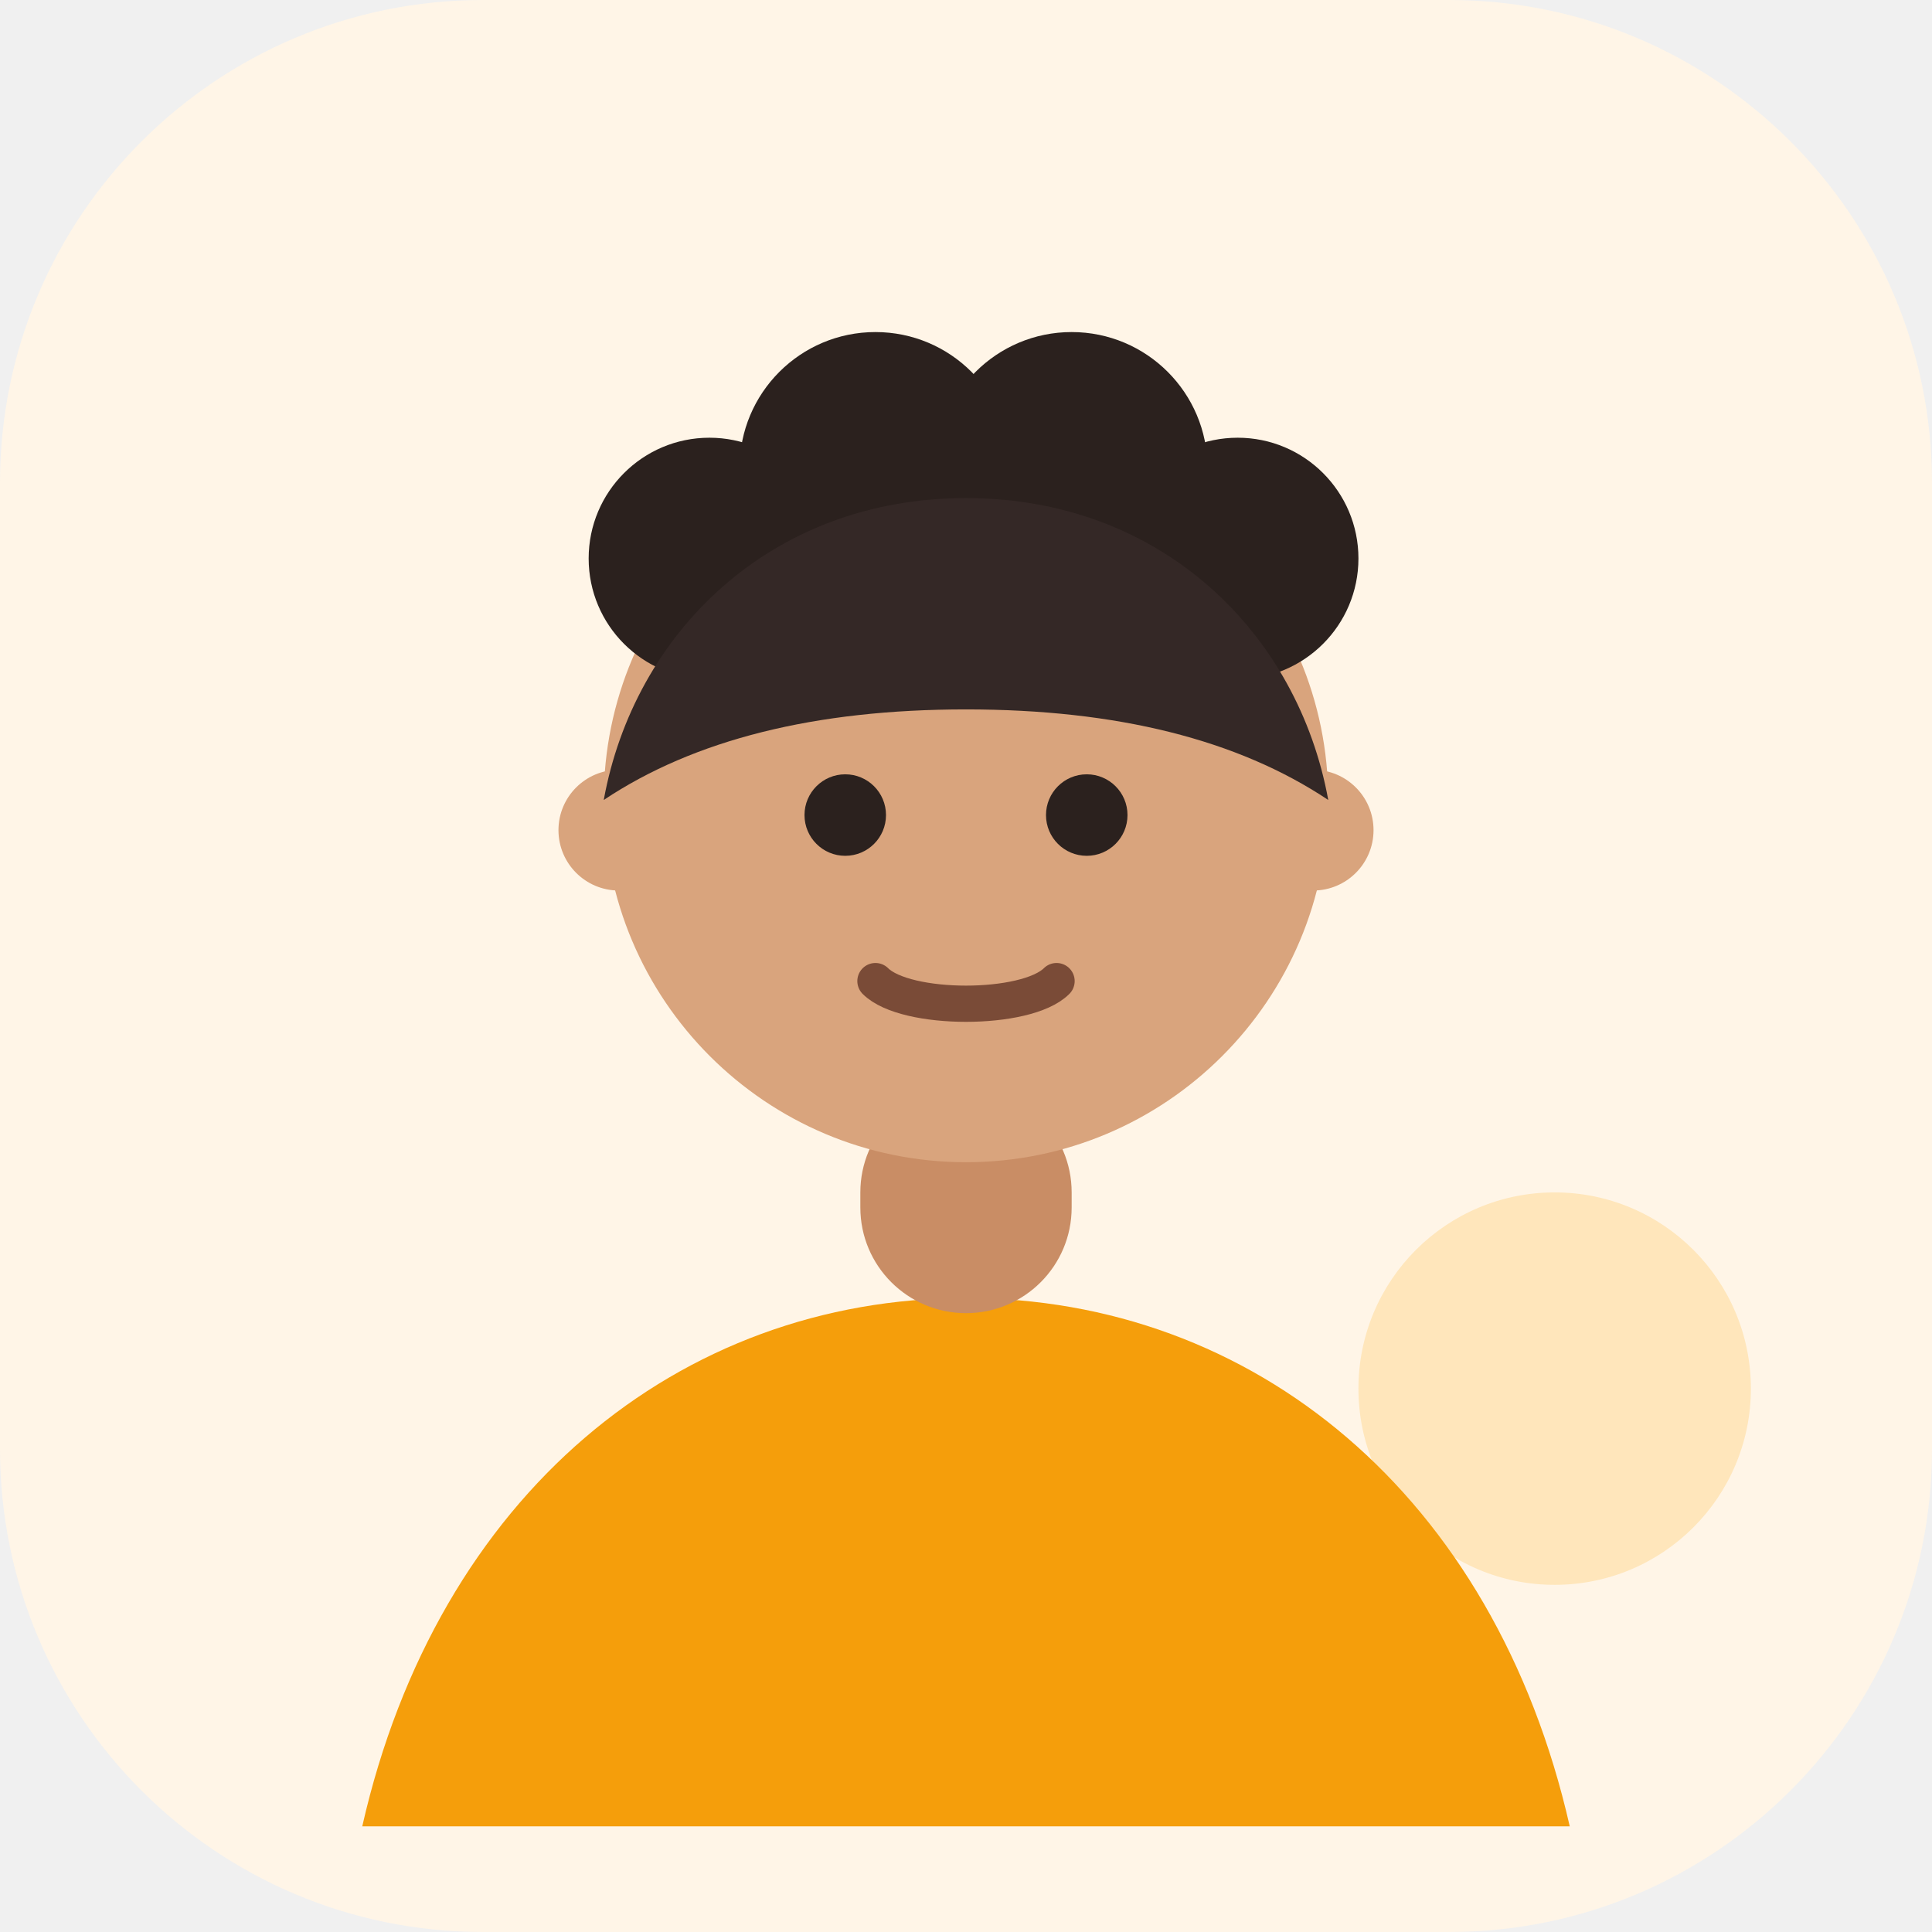
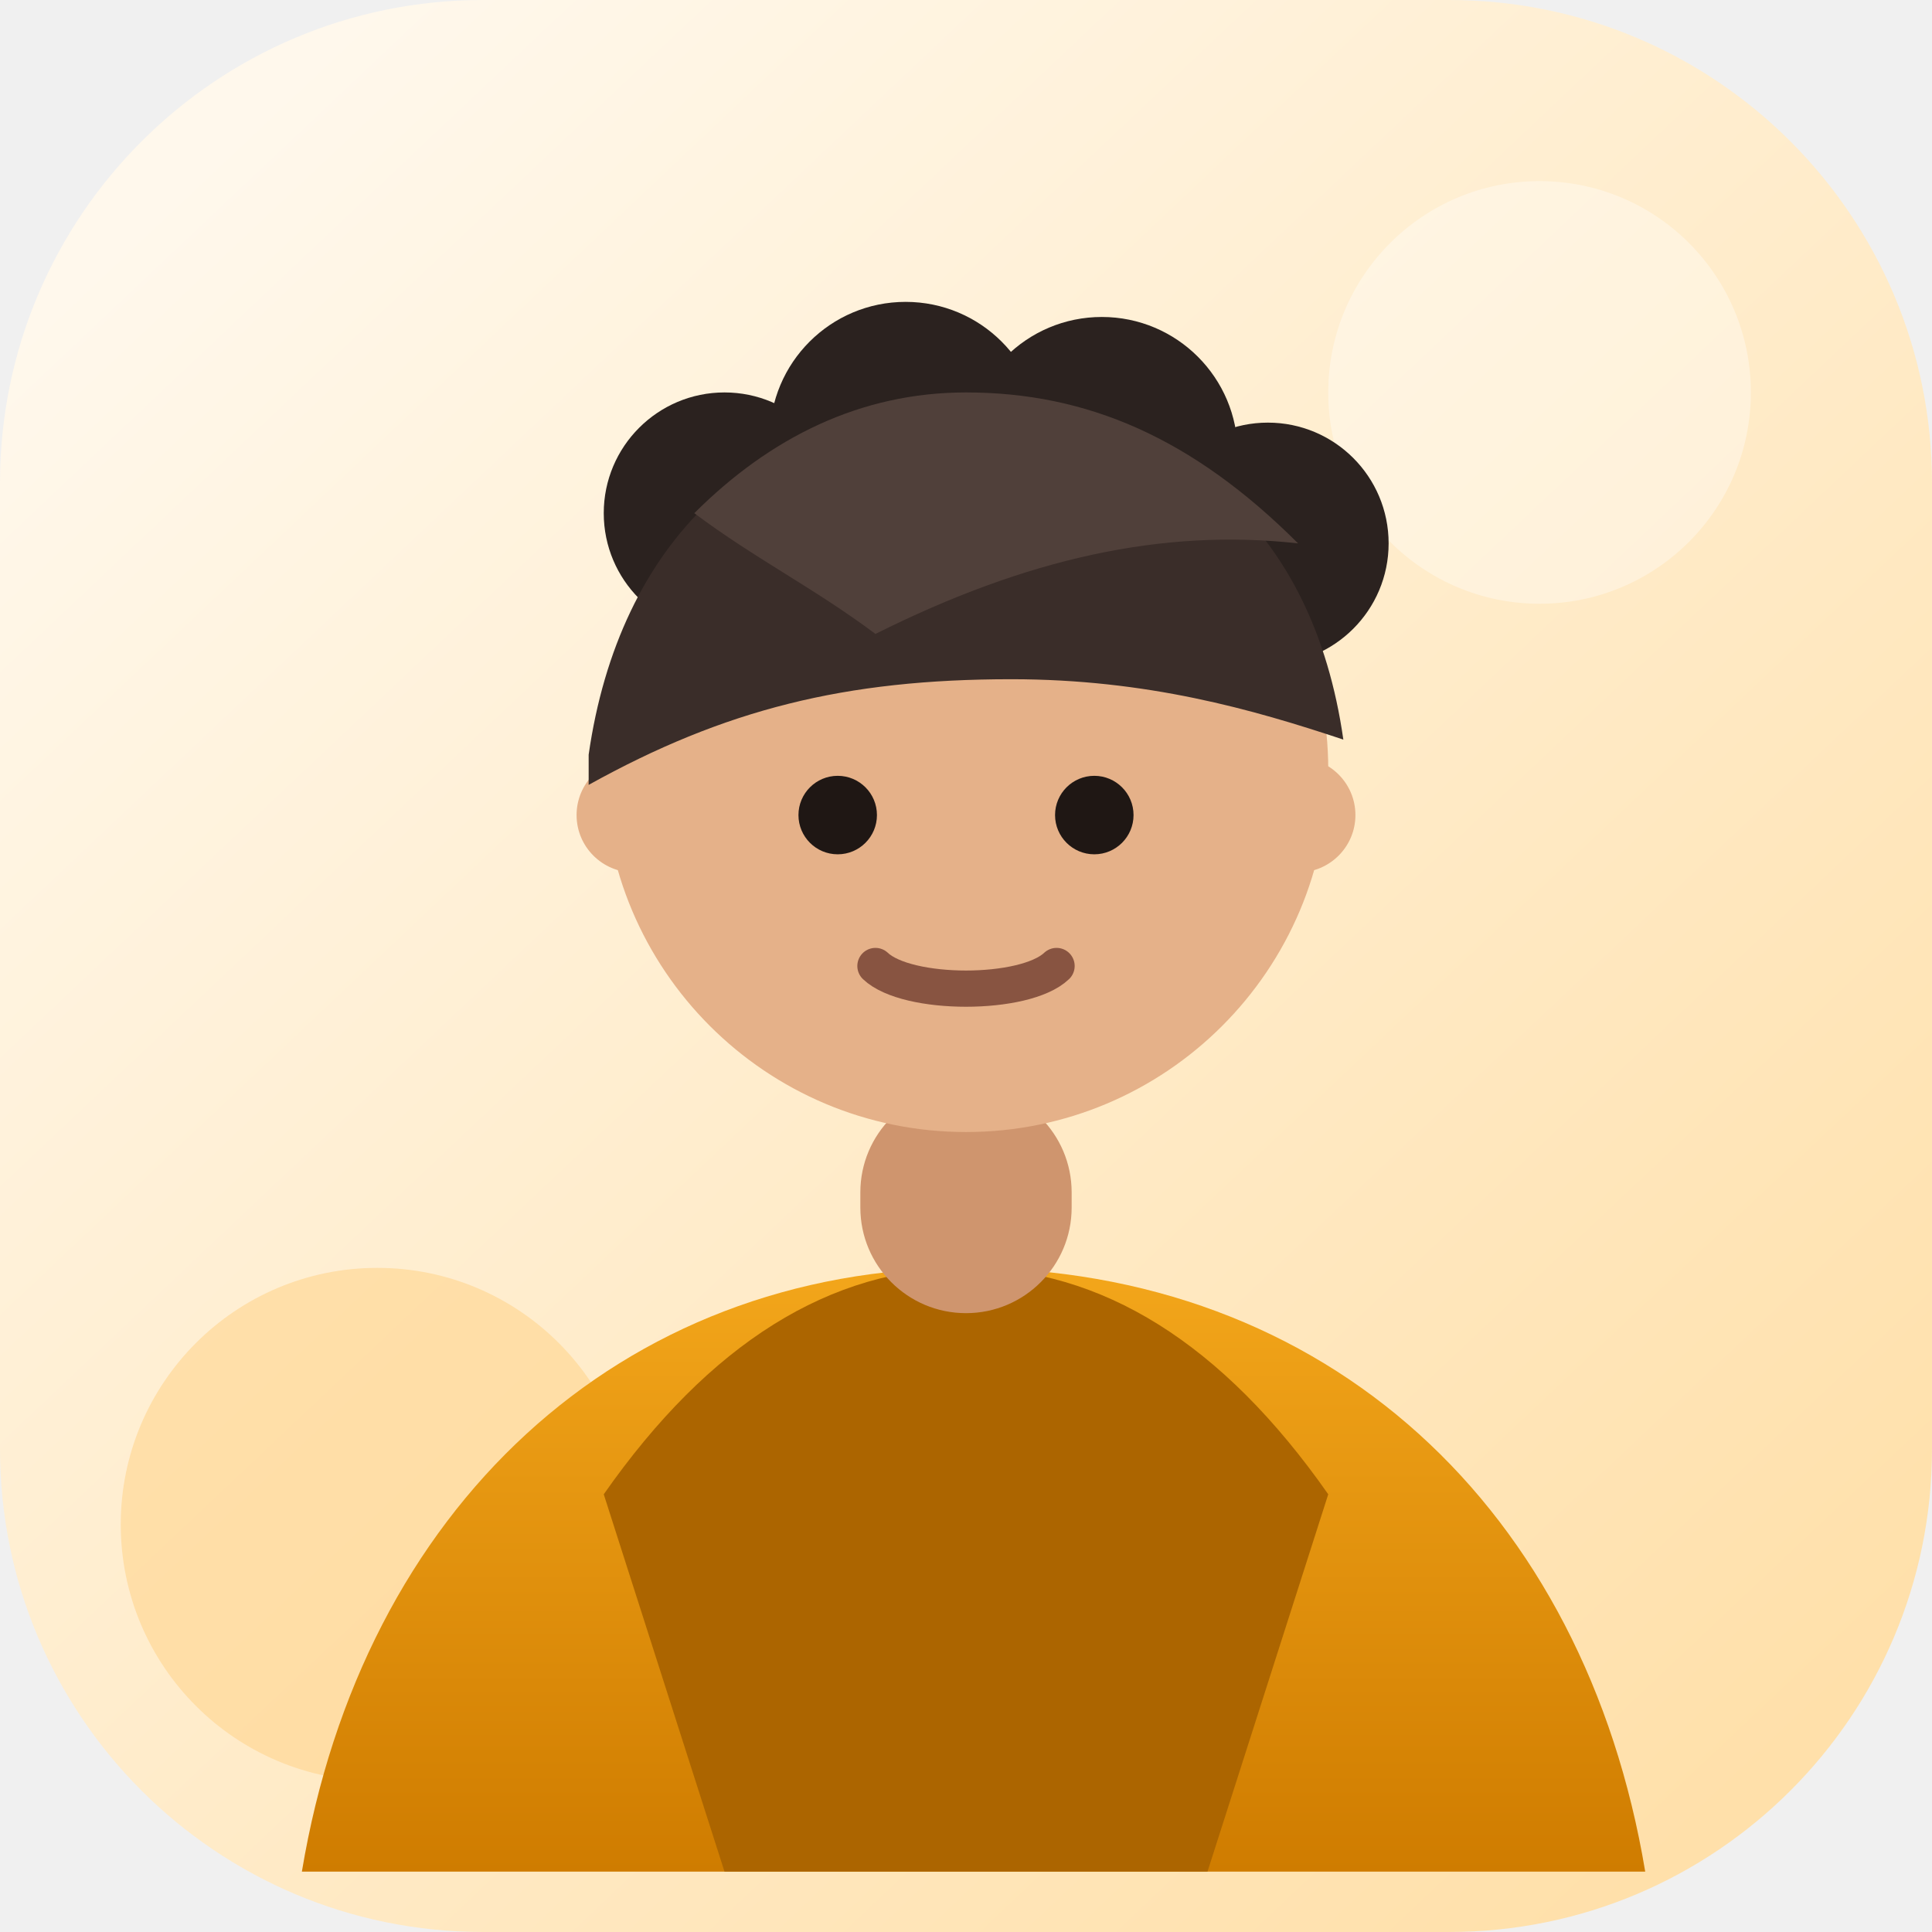
<svg xmlns="http://www.w3.org/2000/svg" viewBox="0 0 128 128" fill="none">
-   <rect width="128" height="128" rx="32" fill="#FFF5E7" />
-   <circle cx="103" cy="92" r="13" fill="#FFE6BB" />
-   <path d="M24 121c5-22 21-35 40-35s35 13 40 35H24Z" fill="#F59E0B" />
-   <rect x="57" y="72" width="14" height="15" rx="7" fill="#C98D65" />
-   <circle cx="64" cy="53" r="24" fill="#D9A47D" />
-   <circle cx="41" cy="55" r="4" fill="#D9A47D" />
-   <circle cx="87" cy="55" r="4" fill="#D9A47D" />
-   <circle cx="47" cy="37" r="8" fill="#2B211E" />
-   <circle cx="58" cy="31" r="9" fill="#2B211E" />
-   <circle cx="71" cy="31" r="9" fill="#2B211E" />
-   <circle cx="82" cy="37" r="8" fill="#2B211E" />
-   <path d="M40 53c2-11 11-20 24-20s22 9 24 20c-6-4-14-6-24-6s-18 2-24 6Z" fill="#342826" />
-   <circle cx="56" cy="54" r="2.7" fill="#2B211E" />
-   <circle cx="72" cy="54" r="2.7" fill="#2B211E" />
-   <path d="M58 65c2 2 10 2 12 0" stroke="#7A4B37" stroke-linecap="round" stroke-width="2.4" />
+   <defs>
+     <linearGradient id="bg" x1="13" y1="11" x2="115" y2="119" gradientUnits="userSpaceOnUse">
+       <stop stop-color="#FFF8EC" />
+       <stop offset="1" stop-color="#FFE0AA" />
+     </linearGradient>
+     <linearGradient id="shirt" x1="64" y1="85" x2="64" y2="124" gradientUnits="userSpaceOnUse">
+       <stop stop-color="#F2A51A" />
+       <stop offset="1" stop-color="#CF7C00" />
+     </linearGradient>
+   </defs>
+   <rect width="128" height="128" rx="32" fill="url(#bg)" />
+   <circle cx="102" cy="26" r="14" fill="#FFFFFF" fill-opacity=".35" />
+   <circle cx="25" cy="101" r="17" fill="#FFD38A" fill-opacity=".56" />
+   <path d="M20 124c4-24 21-40 44-40 24 0 41 16 45 40H20Z" fill="url(#shirt)" />
+   <path d="M40 99c7-10 15-15 24-15 9 0 17 5 24 15l-8 25H48l-8-25Z" fill="#AC6500" />
+   <rect x="57" y="72" width="14" height="15" rx="7" fill="#CF956E" />
+   <circle cx="64" cy="51" r="24" fill="#E5B189" />
+   <circle cx="42" cy="54" r="3.8" fill="#E5B189" />
+   <circle cx="86" cy="54" r="3.8" fill="#E5B189" />
+   <circle cx="48" cy="34" r="8" fill="#2B221F" />
+   <circle cx="60" cy="29" r="9" fill="#2B221F" />
+   <circle cx="73" cy="30" r="9" fill="#2B221F" />
+   <circle cx="84" cy="36" r="8" fill="#2B221F" />
+   <path d="M39 50c2-14 11-23 25-23 14 0 23 8 25 22-6-2-13-4-22-4-11 0-19 2-28 7Z" fill="#3A2D29" />
+   <path d="M46 34c5-5 11-8 18-8 8 0 15 3 22 10-9-1-18 1-28 6-4-3-8-5-12-8Z" fill="#50403A" />
+   <circle cx="55.5" cy="54" r="2.6" fill="#1F1714" />
+   <circle cx="72.5" cy="54" r="2.6" fill="#1F1714" />
+   <path d="M58 64c2.1 2 9.9 2 12 0" stroke="#885441" stroke-linecap="round" stroke-width="2.4" />
</svg>
